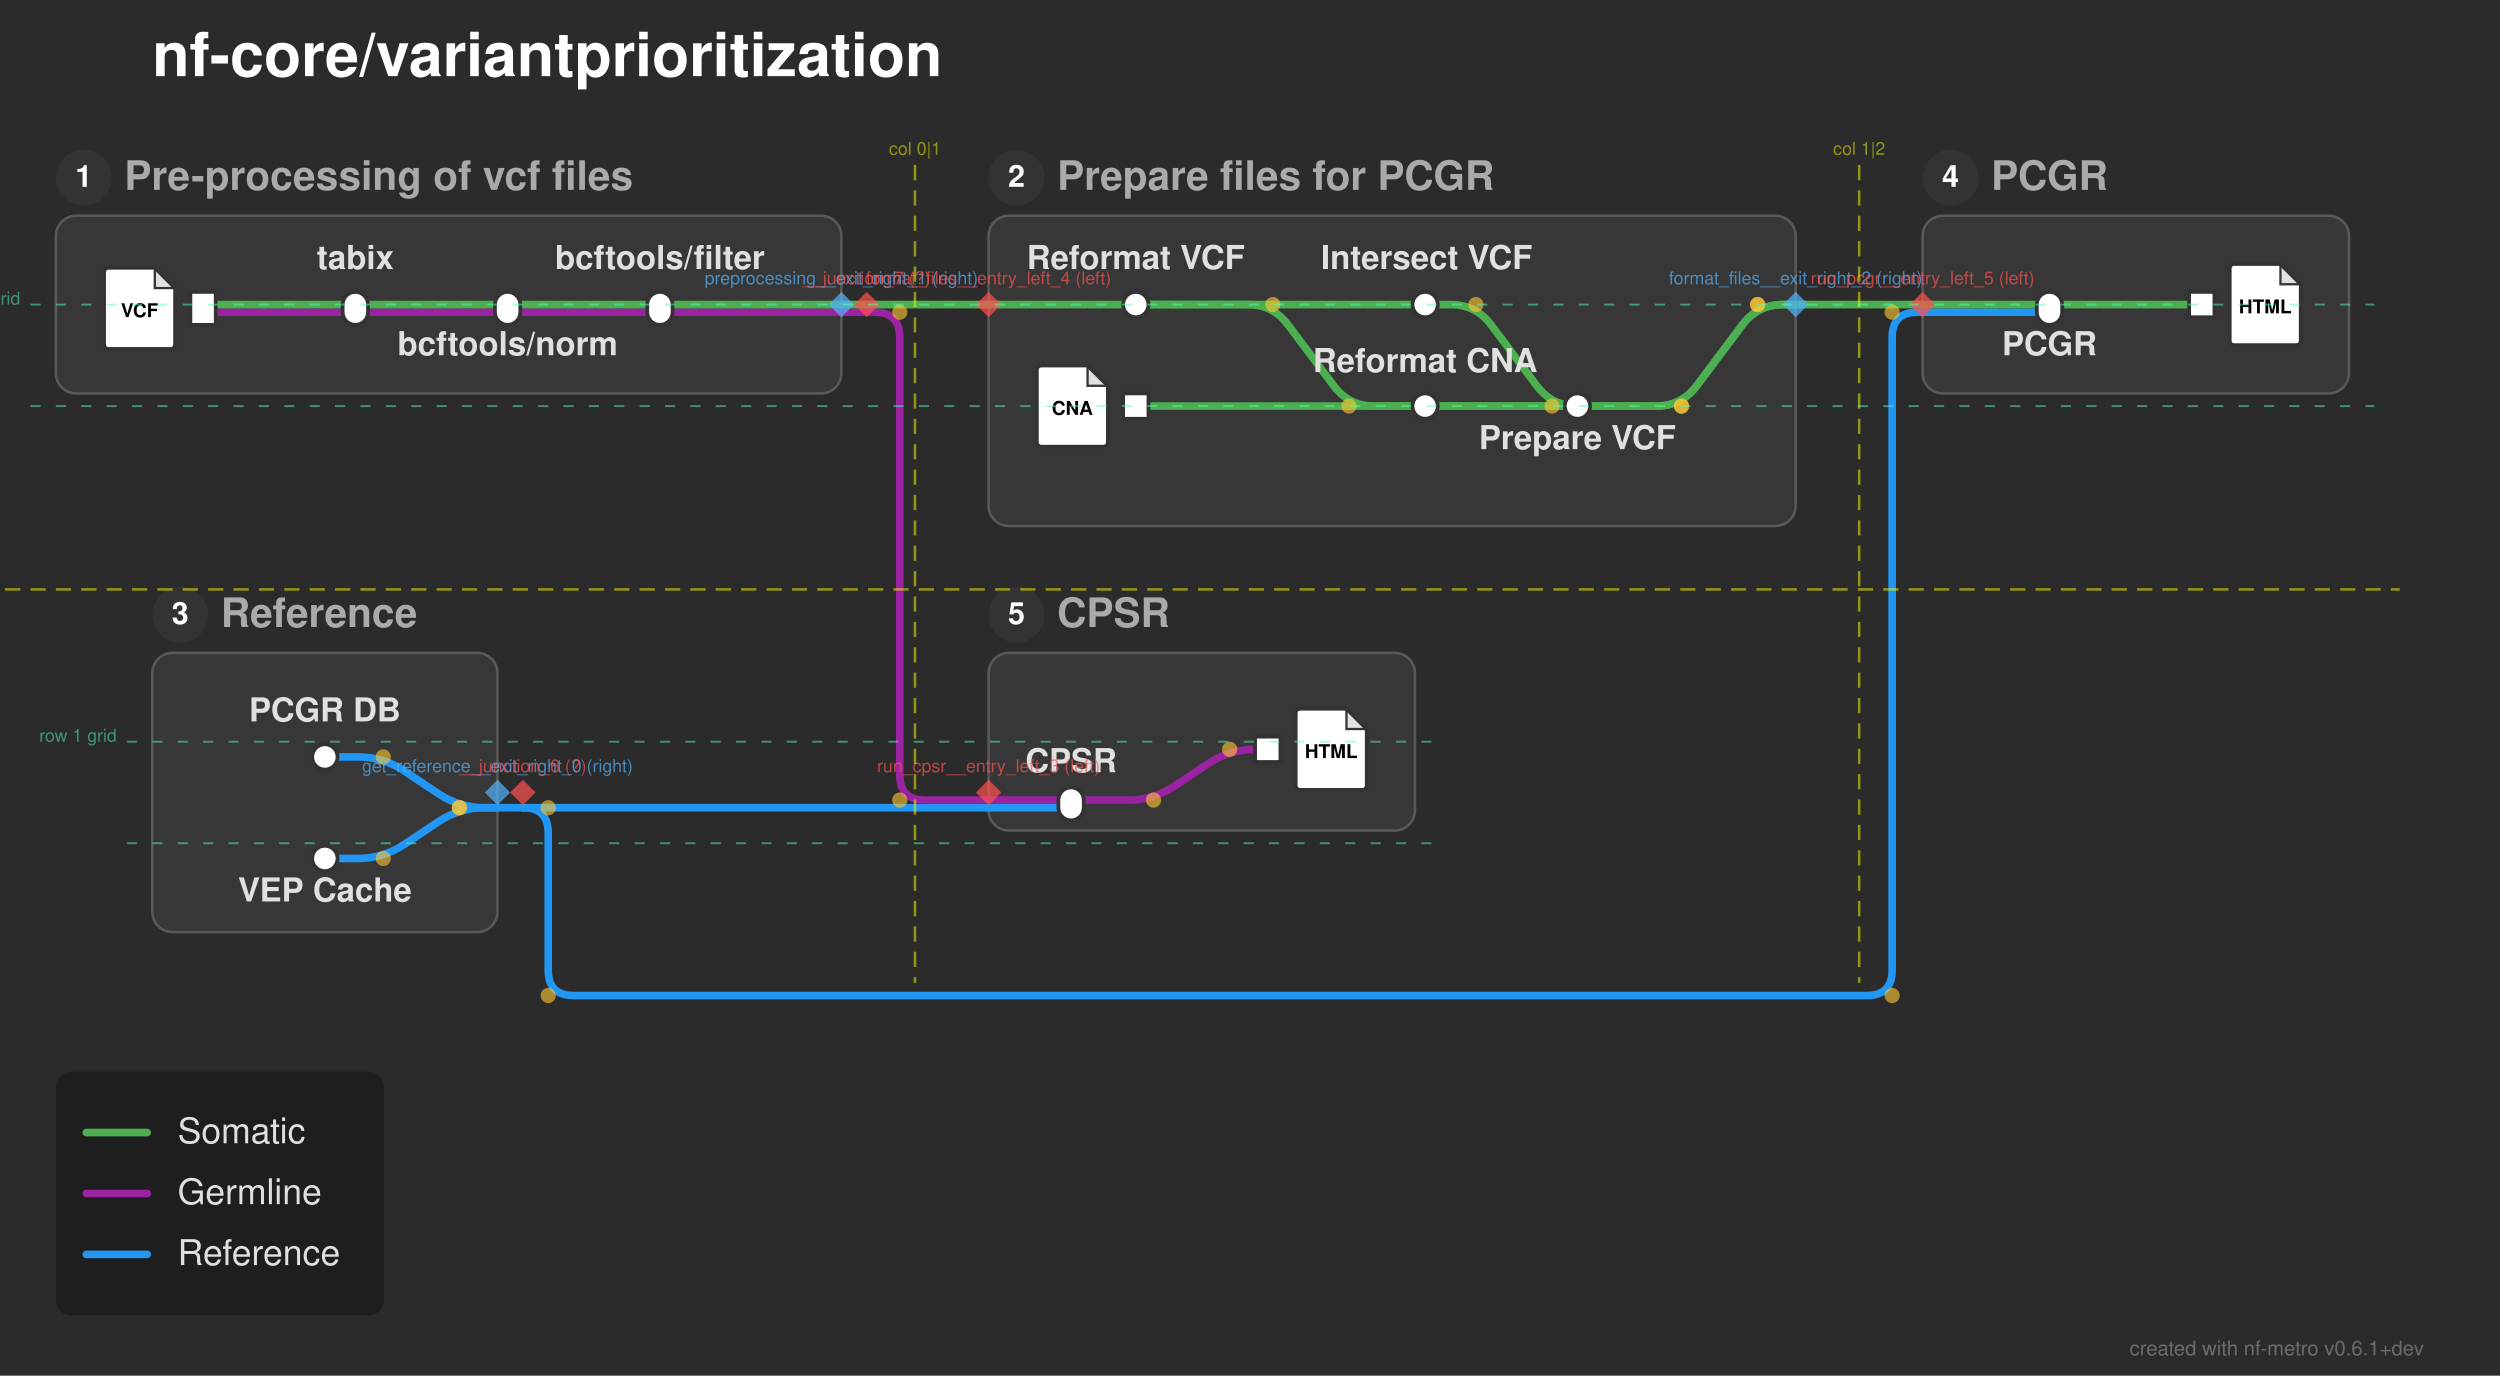
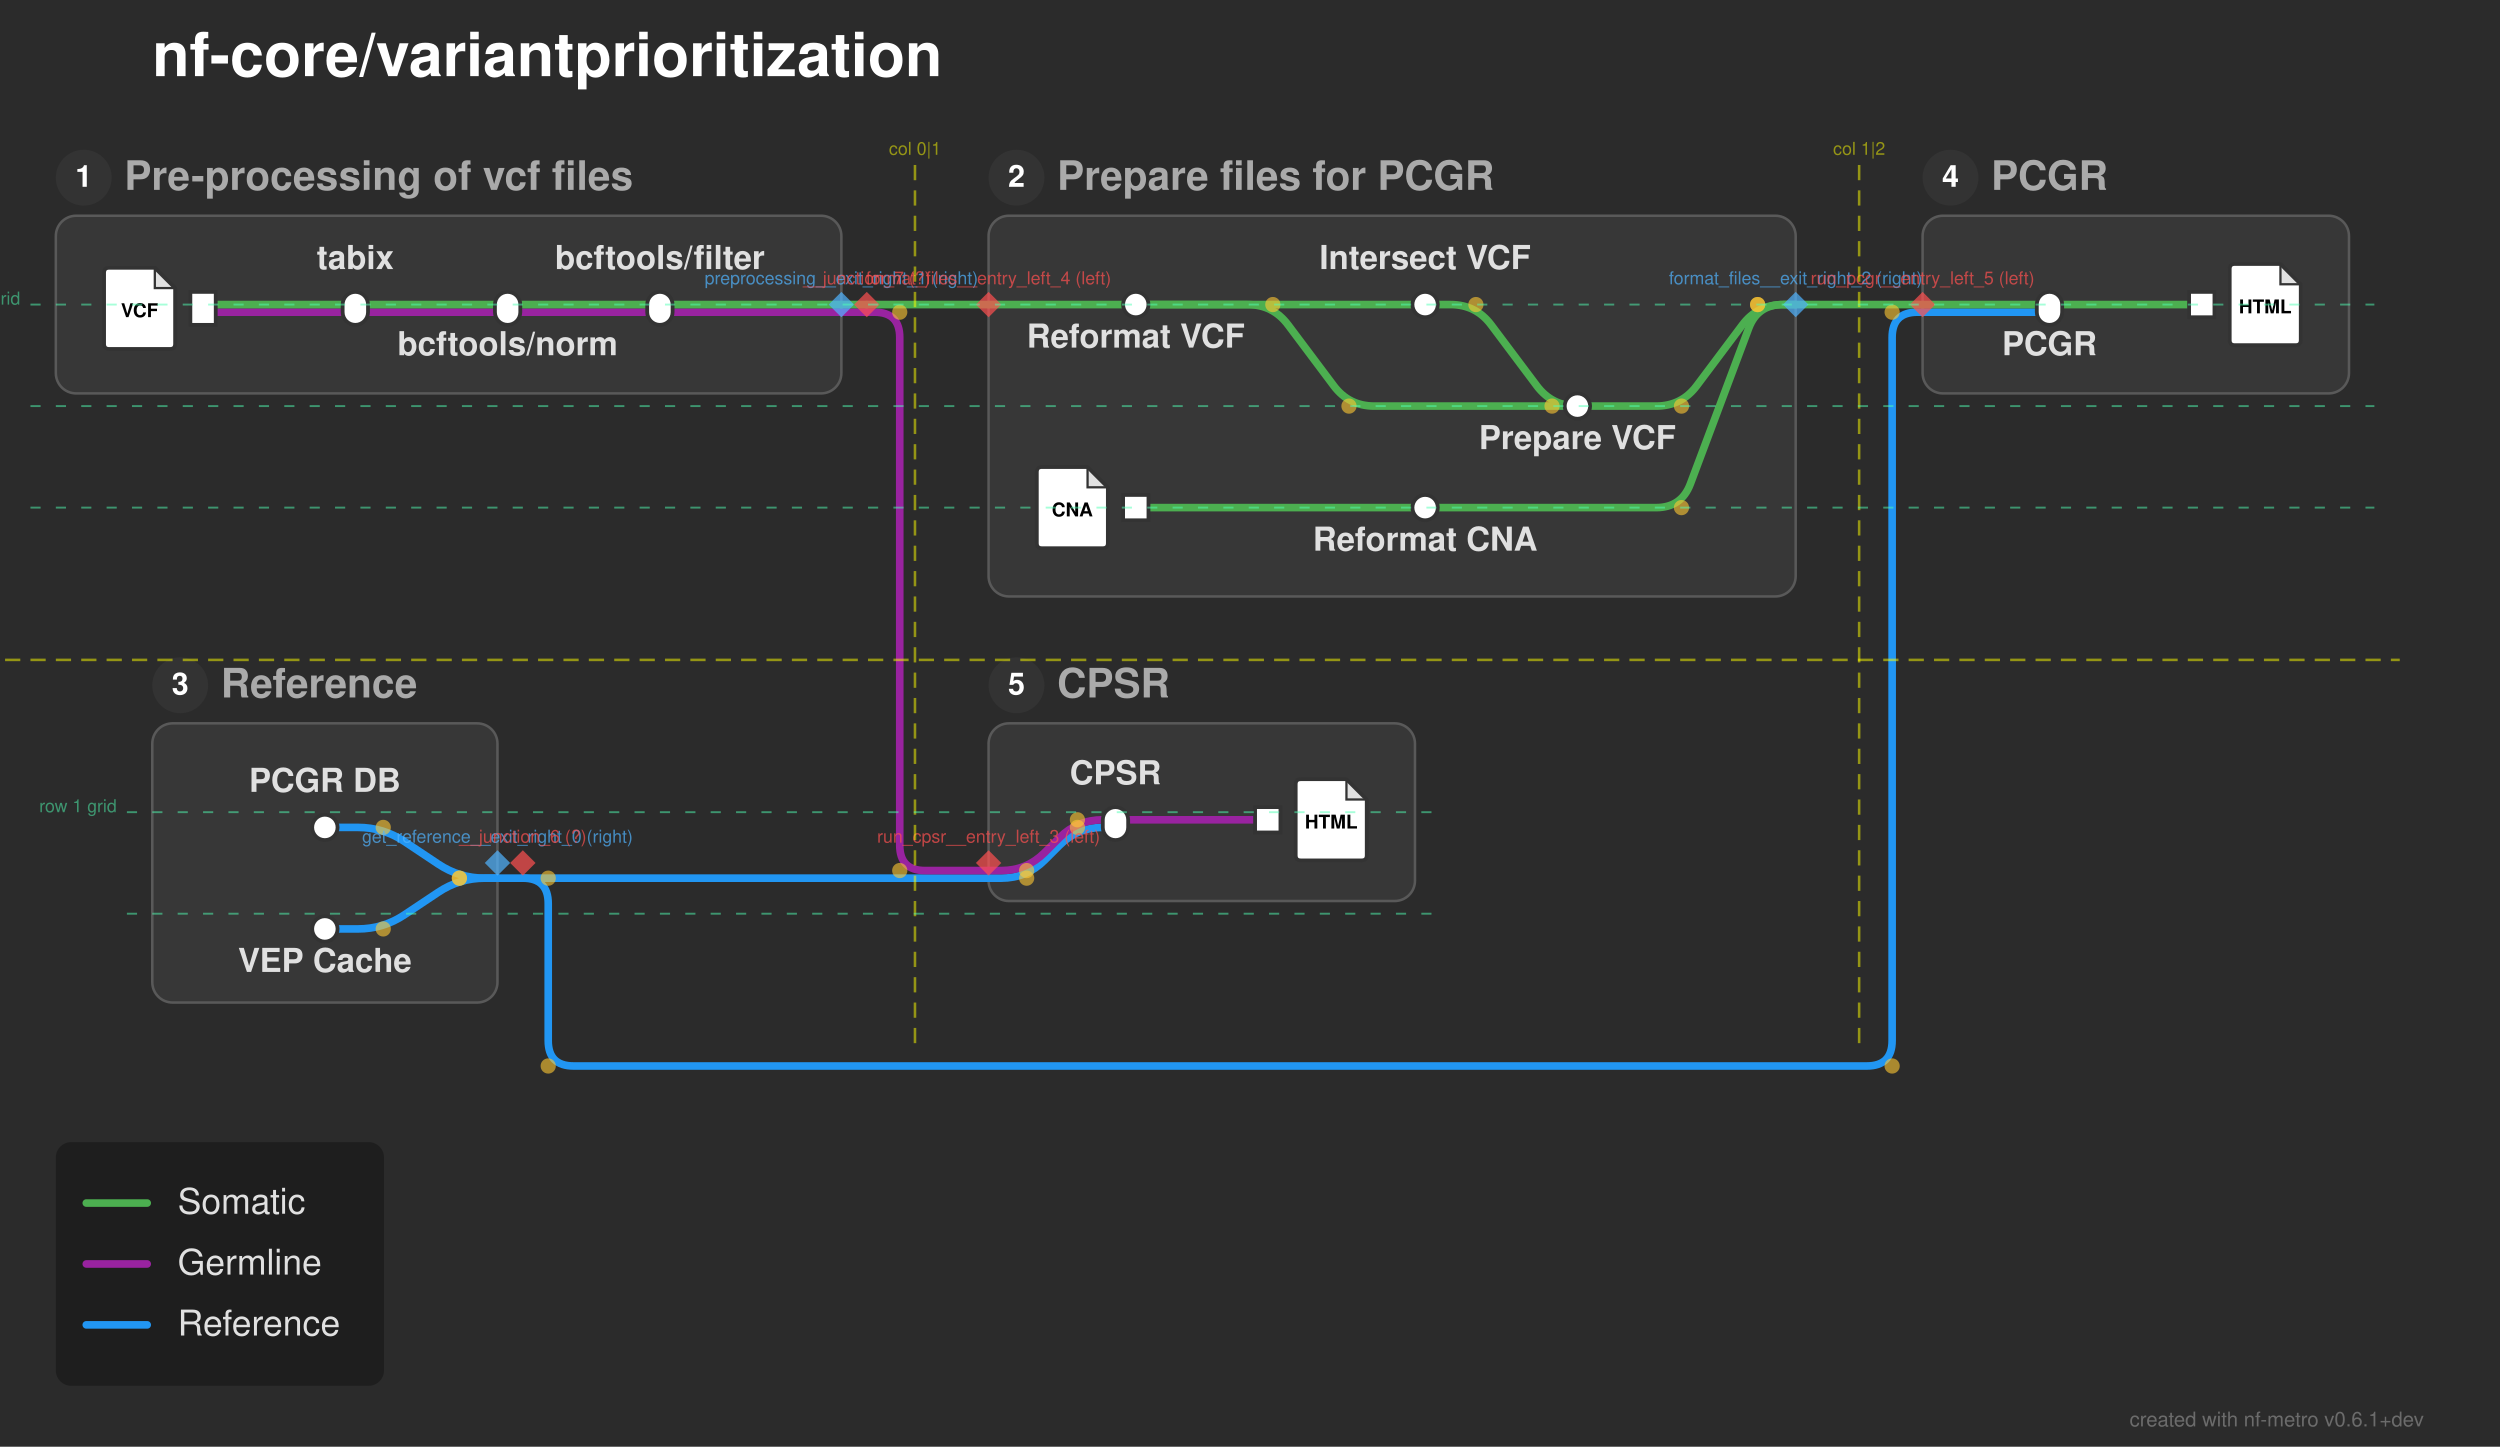
- <svg xmlns="http://www.w3.org/2000/svg" width="985" height="542" viewBox="0 0 985 542">
+ <svg xmlns="http://www.w3.org/2000/svg" width="985" height="570" viewBox="0 0 985 570">
  <defs>
</defs>
-   <rect x="0" y="0" width="985" height="542" fill="#2b2b2b" />
+   <rect x="0" y="0" width="985" height="570" fill="#2b2b2b" />
  <text x="60.0" y="30.0" font-size="24.0" fill="#ffffff" font-family="'Helvetica Neue', Helvetica, Arial, sans-serif" font-weight="bold" class="nf-metro-title">nf-core/variantprioritization</text>
  <rect x="22.0" y="85.0" width="309.5" height="70.0" rx="8" ry="8" fill="#373737" stroke="#595959" stroke-width="1.0" />
  <circle cx="33.0" cy="70.0" r="11" fill="#333333" class="nf-metro-section-num-circle" />
  <text x="33.0" y="70.0" font-size="12" fill="#ffffff" font-family="'Helvetica Neue', Helvetica, Arial, sans-serif" font-weight="bold" text-anchor="middle" dy="0.3em">1</text>
  <text x="49.0" y="70.0" font-size="16.0" fill="#aaaaaa" font-family="'Helvetica Neue', Helvetica, Arial, sans-serif" font-weight="bold" dy="0.3em" class="nf-metro-section-label">Pre-processing of vcf files</text>
-   <rect x="389.5" y="85.0" width="318.0" height="122.233" rx="8" ry="8" fill="#373737" stroke="#595959" stroke-width="1.0" />
+   <rect x="389.5" y="85.0" width="318.0" height="150.0" rx="8" ry="8" fill="#373737" stroke="#595959" stroke-width="1.0" />
  <circle cx="400.5" cy="70.0" r="11" fill="#333333" class="nf-metro-section-num-circle" />
  <text x="400.5" y="70.0" font-size="12" fill="#ffffff" font-family="'Helvetica Neue', Helvetica, Arial, sans-serif" font-weight="bold" text-anchor="middle" dy="0.3em">2</text>
  <text x="416.5" y="70.0" font-size="16.0" fill="#aaaaaa" font-family="'Helvetica Neue', Helvetica, Arial, sans-serif" font-weight="bold" dy="0.3em" class="nf-metro-section-label">Prepare files for PCGR</text>
-   <rect x="60.0" y="257.233" width="136.0" height="110.0" rx="8" ry="8" fill="#373737" stroke="#595959" stroke-width="1.0" />
-   <circle cx="71.0" cy="242.233" r="11" fill="#333333" class="nf-metro-section-num-circle" />
-   <text x="71.0" y="242.233" font-size="12" fill="#ffffff" font-family="'Helvetica Neue', Helvetica, Arial, sans-serif" font-weight="bold" text-anchor="middle" dy="0.3em">3</text>
-   <text x="87.0" y="242.233" font-size="16.0" fill="#aaaaaa" font-family="'Helvetica Neue', Helvetica, Arial, sans-serif" font-weight="bold" dy="0.3em" class="nf-metro-section-label">Reference</text>
+   <rect x="60.0" y="285.0" width="136.0" height="110.0" rx="8" ry="8" fill="#373737" stroke="#595959" stroke-width="1.0" />
+   <circle cx="71.0" cy="270.0" r="11" fill="#333333" class="nf-metro-section-num-circle" />
+   <text x="71.0" y="270.0" font-size="12" fill="#ffffff" font-family="'Helvetica Neue', Helvetica, Arial, sans-serif" font-weight="bold" text-anchor="middle" dy="0.3em">3</text>
+   <text x="87.0" y="270.0" font-size="16.0" fill="#aaaaaa" font-family="'Helvetica Neue', Helvetica, Arial, sans-serif" font-weight="bold" dy="0.3em" class="nf-metro-section-label">Reference</text>
  <rect x="757.5" y="85.0" width="168.0" height="70.0" rx="8" ry="8" fill="#373737" stroke="#595959" stroke-width="1.0" />
  <circle cx="768.5" cy="70.0" r="11" fill="#333333" class="nf-metro-section-num-circle" />
  <text x="768.5" y="70.0" font-size="12" fill="#ffffff" font-family="'Helvetica Neue', Helvetica, Arial, sans-serif" font-weight="bold" text-anchor="middle" dy="0.3em">4</text>
  <text x="784.5" y="70.0" font-size="16.0" fill="#aaaaaa" font-family="'Helvetica Neue', Helvetica, Arial, sans-serif" font-weight="bold" dy="0.3em" class="nf-metro-section-label">PCGR</text>
-   <rect x="389.5" y="257.233" width="168.0" height="70.0" rx="8" ry="8" fill="#373737" stroke="#595959" stroke-width="1.0" />
-   <circle cx="400.5" cy="242.233" r="11" fill="#333333" class="nf-metro-section-num-circle" />
-   <text x="400.5" y="242.233" font-size="12" fill="#ffffff" font-family="'Helvetica Neue', Helvetica, Arial, sans-serif" font-weight="bold" text-anchor="middle" dy="0.3em">5</text>
-   <text x="416.5" y="242.233" font-size="16.0" fill="#aaaaaa" font-family="'Helvetica Neue', Helvetica, Arial, sans-serif" font-weight="bold" dy="0.3em" class="nf-metro-section-label">CPSR</text>
-   <path d="M128.0,338.233 L141.0,338.233 Q151.0,338.233,159.321,332.686 L172.679,323.78 Q181.0,318.233,191.0,318.233 L196.0,318.233" stroke="#2196F3" stroke-width="3.0" fill="none" stroke-linecap="round" stroke-linejoin="round" />
-   <path d="M389.5,318.233 L422.0,318.233" stroke="#2196F3" stroke-width="3.0" stroke-linecap="round" />
-   <path d="M196.0,318.233 L206.0,318.233" stroke="#2196F3" stroke-width="3.0" stroke-linecap="round" />
-   <path d="M206.0,318.233 L389.5,318.233" stroke="#2196F3" stroke-width="3.0" stroke-linecap="round" />
-   <path d="M206.0,318.233 L206.0,318.233 Q216.0,318.233,216.0,328.233 L216.0,382.233 Q216.0,392.233,226.0,392.233 L735.5,392.233 Q745.5,392.233,745.5,382.233 L745.5,133.0 Q745.5,123.0,755.5,123.0 L757.5,123.0" stroke="#2196F3" stroke-width="3.0" fill="none" stroke-linecap="round" stroke-linejoin="round" />
-   <path d="M422.0,315.233 L444.5,315.233 Q454.5,315.233,462.821,309.686 L476.179,300.78 Q484.5,295.233,494.5,295.233 L499.5,295.233" stroke="#9923A0" stroke-width="3.0" fill="none" stroke-linecap="round" stroke-linejoin="round" />
-   <path d="M389.5,315.233 L422.0,315.233" stroke="#9923A0" stroke-width="3.0" stroke-linecap="round" />
-   <path d="M128.0,298.233 L141.0,298.233 Q151.0,298.233,159.321,303.78 L172.679,312.686 Q181.0,318.233,191.0,318.233 L196.0,318.233" stroke="#2196F3" stroke-width="3.0" fill="none" stroke-linecap="round" stroke-linejoin="round" />
-   <path d="M447.5,160.0 L561.5,160.0" stroke="#4CAF50" stroke-width="3.0" stroke-linecap="round" />
-   <path d="M561.5,160.0 L652.5,160.0 Q662.5,160.0,668.5,152.0 L686.5,128.0 Q692.5,120.0,702.5,120.0 L707.5,120.0" stroke="#4CAF50" stroke-width="3.0" fill="none" stroke-linecap="round" stroke-linejoin="round" />
+   <rect x="389.5" y="285.0" width="168.0" height="70.0" rx="8" ry="8" fill="#373737" stroke="#595959" stroke-width="1.0" />
+   <circle cx="400.5" cy="270.0" r="11" fill="#333333" class="nf-metro-section-num-circle" />
+   <text x="400.5" y="270.0" font-size="12" fill="#ffffff" font-family="'Helvetica Neue', Helvetica, Arial, sans-serif" font-weight="bold" text-anchor="middle" dy="0.3em">5</text>
+   <text x="416.5" y="270.0" font-size="16.0" fill="#aaaaaa" font-family="'Helvetica Neue', Helvetica, Arial, sans-serif" font-weight="bold" dy="0.3em" class="nf-metro-section-label">CPSR</text>
+   <path d="M128.0,366.0 L141.0,366.0 Q151.0,366.0,159.321,360.453 L172.679,351.547 Q181.0,346.0,191.0,346.0 L196.0,346.0" stroke="#2196F3" stroke-width="3.0" fill="none" stroke-linecap="round" stroke-linejoin="round" />
+   <path d="M389.5,346.0 L394.5,346.0 Q404.5,346.0,411.571,338.929 L417.429,333.071 Q424.5,326.0,434.5,326.0 L439.5,326.0" stroke="#2196F3" stroke-width="3.0" fill="none" stroke-linecap="round" stroke-linejoin="round" />
+   <path d="M196.0,346.0 L206.0,346.0" stroke="#2196F3" stroke-width="3.0" stroke-linecap="round" />
+   <path d="M206.0,346.0 L389.5,346.0" stroke="#2196F3" stroke-width="3.0" stroke-linecap="round" />
+   <path d="M206.0,346.0 L206.0,346.0 Q216.0,346.0,216.0,356.0 L216.0,410.0 Q216.0,420.0,226.0,420.0 L735.5,420.0 Q745.5,420.0,745.5,410.0 L745.5,133.0 Q745.5,123.0,755.5,123.0 L757.5,123.0" stroke="#2196F3" stroke-width="3.0" fill="none" stroke-linecap="round" stroke-linejoin="round" />
+   <path d="M389.5,343.0 L394.5,343.0 Q404.5,343.0,411.571,335.929 L417.429,330.071 Q424.5,323.0,434.5,323.0 L439.5,323.0" stroke="#9923A0" stroke-width="3.0" fill="none" stroke-linecap="round" stroke-linejoin="round" />
+   <path d="M128.0,326.0 L141.0,326.0 Q151.0,326.0,159.321,331.547 L172.679,340.453 Q181.0,346.0,191.0,346.0 L196.0,346.0" stroke="#2196F3" stroke-width="3.0" fill="none" stroke-linecap="round" stroke-linejoin="round" />
+   <path d="M439.5,323.0 L499.5,323.0" stroke="#9923A0" stroke-width="3.0" stroke-linecap="round" />
+   <path d="M447.5,200.0 L561.5,200.0" stroke="#4CAF50" stroke-width="3.0" stroke-linecap="round" />
+   <path d="M561.5,200.0 L652.5,200.0 Q662.5,200.0,666.011,190.637 L688.989,129.363 Q692.5,120.0,702.5,120.0 L707.5,120.0" stroke="#4CAF50" stroke-width="3.0" fill="none" stroke-linecap="round" stroke-linejoin="round" />
  <path d="M621.5,160.0 L652.5,160.0 Q662.5,160.0,668.5,152.0 L686.5,128.0 Q692.5,120.0,702.5,120.0 L707.5,120.0" stroke="#4CAF50" stroke-width="3.0" fill="none" stroke-linecap="round" stroke-linejoin="round" />
  <path d="M80.0,123.0 L140.0,123.0" stroke="#9923A0" stroke-width="3.0" stroke-linecap="round" />
  <path d="M140.0,123.0 L200.0,123.0" stroke="#9923A0" stroke-width="3.0" stroke-linecap="round" />
  <path d="M200.0,123.0 L260.0,123.0" stroke="#9923A0" stroke-width="3.0" stroke-linecap="round" />
  <path d="M260.0,123.0 L331.5,123.0" stroke="#9923A0" stroke-width="3.0" stroke-linecap="round" />
  <path d="M757.5,123.0 L807.5,123.0" stroke="#2196F3" stroke-width="3.0" stroke-linecap="round" />
  <path d="M331.5,123.0 L341.5,123.0" stroke="#9923A0" stroke-width="3.0" stroke-linecap="round" />
-   <path d="M341.5,123.0 L344.5,123.0 Q354.5,123.0,354.5,133.0 L354.5,305.233 Q354.5,315.233,364.5,315.233 L389.5,315.233" stroke="#9923A0" stroke-width="3.0" fill="none" stroke-linecap="round" stroke-linejoin="round" />
+   <path d="M341.5,123.0 L344.5,123.0 Q354.5,123.0,354.5,133.0 L354.5,333.0 Q354.5,343.0,364.5,343.0 L389.5,343.0" stroke="#9923A0" stroke-width="3.0" fill="none" stroke-linecap="round" stroke-linejoin="round" />
  <path d="M80.0,120.0 L140.0,120.0" stroke="#4CAF50" stroke-width="3.0" stroke-linecap="round" />
  <path d="M140.0,120.0 L200.0,120.0" stroke="#4CAF50" stroke-width="3.0" stroke-linecap="round" />
  <path d="M200.0,120.0 L260.0,120.0" stroke="#4CAF50" stroke-width="3.0" stroke-linecap="round" />
  <path d="M447.5,120.0 L561.5,120.0" stroke="#4CAF50" stroke-width="3.0" stroke-linecap="round" />
  <path d="M447.5,120.0 L491.5,120.0 Q501.5,120.0,507.5,128.0 L525.5,152.0 Q531.5,160.0,541.5,160.0 L621.5,160.0" stroke="#4CAF50" stroke-width="3.0" fill="none" stroke-linecap="round" stroke-linejoin="round" />
  <path d="M561.5,120.0 L571.5,120.0 Q581.5,120.0,587.5,128.0 L605.5,152.0 Q611.5,160.0,621.5,160.0 L621.5,160.0" stroke="#4CAF50" stroke-width="3.0" fill="none" stroke-linecap="round" stroke-linejoin="round" />
  <path d="M807.5,120.0 L867.5,120.0" stroke="#4CAF50" stroke-width="3.0" stroke-linecap="round" />
  <path d="M260.0,120.0 L331.5,120.0" stroke="#4CAF50" stroke-width="3.0" stroke-linecap="round" />
  <path d="M389.5,120.0 L447.5,120.0" stroke="#4CAF50" stroke-width="3.0" stroke-linecap="round" />
  <path d="M757.5,120.0 L807.5,120.0" stroke="#4CAF50" stroke-width="3.0" stroke-linecap="round" />
  <path d="M331.5,120.0 L341.5,120.0" stroke="#4CAF50" stroke-width="3.0" stroke-linecap="round" />
  <path d="M341.5,120.0 L389.5,120.0" stroke="#4CAF50" stroke-width="3.0" stroke-linecap="round" />
  <path d="M707.5,120.0 L757.5,120.0" stroke="#4CAF50" stroke-width="3.0" stroke-linecap="round" />
  <rect x="75.0" y="115.0" width="10.0" height="13.0" fill="#ffffff" stroke="#333333" stroke-width="1.5" />
  <path d="M43.0,105.5 L61.0,105.5 L69.0,113.5 L69.0,135.5 Q69.0,137.5,67.0,137.5 L43.0,137.5 Q41.0,137.5,41.0,135.5 L41.0,107.5 Q41.0,105.5,43.0,105.5 Z" fill="#ffffff" stroke="#333333" stroke-width="1.5" stroke-linejoin="round" />
  <path d="M61.0,105.5 L61.0,113.5 L69.0,113.5 Z" fill="#333333" opacity="0.15" stroke="none" />
  <path d="M61.0,105.5 L61.0,113.5 L69.0,113.5" fill="none" stroke="#333333" stroke-width="0.9" />
  <text x="55.0" y="122.7" font-size="7.5" fill="#000000" font-family="'Helvetica Neue', Helvetica, Arial, sans-serif" font-weight="bold" text-anchor="middle" dy="0.3em">VCF</text>
  <rect x="135.0" y="115.0" width="10.0" height="13.0" rx="5.0" ry="5.0" fill="#ffffff" stroke="#333333" stroke-width="1.5" />
  <rect x="195.0" y="115.0" width="10.0" height="13.0" rx="5.0" ry="5.0" fill="#ffffff" stroke="#333333" stroke-width="1.5" />
  <rect x="255.0" y="115.0" width="10.0" height="13.0" rx="5.0" ry="5.0" fill="#ffffff" stroke="#333333" stroke-width="1.5" />
  <rect x="442.5" y="115.0" width="10.0" height="10.0" rx="5.0" ry="5.0" fill="#ffffff" stroke="#333333" stroke-width="1.5" />
  <rect x="556.5" y="115.0" width="10.0" height="10.0" rx="5.0" ry="5.0" fill="#ffffff" stroke="#333333" stroke-width="1.5" />
  <rect x="616.5" y="155.0" width="10.0" height="10.0" rx="5.0" ry="5.0" fill="#ffffff" stroke="#333333" stroke-width="1.5" />
-   <rect x="442.5" y="155.0" width="10.0" height="10.0" fill="#ffffff" stroke="#333333" stroke-width="1.5" />
-   <path d="M410.5,144.0 L428.5,144.0 L436.5,152.0 L436.5,174.0 Q436.5,176.0,434.5,176.0 L410.5,176.0 Q408.5,176.0,408.5,174.0 L408.5,146.0 Q408.5,144.0,410.5,144.0 Z" fill="#ffffff" stroke="#333333" stroke-width="1.5" stroke-linejoin="round" />
-   <path d="M428.5,144.0 L428.5,152.0 L436.5,152.0 Z" fill="#333333" opacity="0.15" stroke="none" />
-   <path d="M428.5,144.0 L428.5,152.0 L436.5,152.0" fill="none" stroke="#333333" stroke-width="0.9" />
-   <text x="422.5" y="161.2" font-size="7.5" fill="#000000" font-family="'Helvetica Neue', Helvetica, Arial, sans-serif" font-weight="bold" text-anchor="middle" dy="0.3em">CNA</text>
-   <rect x="556.5" y="155.0" width="10.0" height="10.0" rx="5.0" ry="5.0" fill="#ffffff" stroke="#333333" stroke-width="1.5" />
-   <rect x="123.0" y="293.233" width="10.0" height="10.0" rx="5.0" ry="5.0" fill="#ffffff" stroke="#333333" stroke-width="1.5" />
-   <rect x="123.0" y="333.233" width="10.0" height="10.0" rx="5.0" ry="5.0" fill="#ffffff" stroke="#333333" stroke-width="1.5" />
+   <rect x="442.5" y="195.0" width="10.0" height="10.0" fill="#ffffff" stroke="#333333" stroke-width="1.5" />
+   <path d="M410.5,184.0 L428.5,184.0 L436.5,192.0 L436.5,214.0 Q436.5,216.0,434.5,216.0 L410.5,216.0 Q408.5,216.0,408.5,214.0 L408.5,186.0 Q408.5,184.0,410.5,184.0 Z" fill="#ffffff" stroke="#333333" stroke-width="1.5" stroke-linejoin="round" />
+   <path d="M428.5,184.0 L428.5,192.0 L436.5,192.0 Z" fill="#333333" opacity="0.15" stroke="none" />
+   <path d="M428.5,184.0 L428.5,192.0 L436.5,192.0" fill="none" stroke="#333333" stroke-width="0.9" />
+   <text x="422.5" y="201.2" font-size="7.5" fill="#000000" font-family="'Helvetica Neue', Helvetica, Arial, sans-serif" font-weight="bold" text-anchor="middle" dy="0.3em">CNA</text>
+   <rect x="556.5" y="195.0" width="10.0" height="10.0" rx="5.0" ry="5.0" fill="#ffffff" stroke="#333333" stroke-width="1.5" />
+   <rect x="123.0" y="321.0" width="10.0" height="10.0" rx="5.0" ry="5.0" fill="#ffffff" stroke="#333333" stroke-width="1.5" />
+   <rect x="123.0" y="361.0" width="10.0" height="10.0" rx="5.0" ry="5.0" fill="#ffffff" stroke="#333333" stroke-width="1.5" />
  <rect x="802.5" y="115.0" width="10.0" height="13.0" rx="5.0" ry="5.0" fill="#ffffff" stroke="#333333" stroke-width="1.5" />
  <rect x="862.5" y="115.0" width="10.0" height="10.0" fill="#ffffff" stroke="#333333" stroke-width="1.5" />
  <path d="M880.5,104.0 L898.5,104.0 L906.5,112.0 L906.5,134.0 Q906.5,136.0,904.5,136.0 L880.5,136.0 Q878.5,136.0,878.5,134.0 L878.5,106.0 Q878.5,104.0,880.5,104.0 Z" fill="#ffffff" stroke="#333333" stroke-width="1.5" stroke-linejoin="round" />
  <path d="M898.5,104.0 L898.5,112.0 L906.5,112.0 Z" fill="#333333" opacity="0.15" stroke="none" />
  <path d="M898.5,104.0 L898.5,112.0 L906.5,112.0" fill="none" stroke="#333333" stroke-width="0.9" />
  <text x="892.5" y="121.2" font-size="7.5" fill="#000000" font-family="'Helvetica Neue', Helvetica, Arial, sans-serif" font-weight="bold" text-anchor="middle" dy="0.3em">HTML</text>
-   <rect x="417.0" y="310.233" width="10.0" height="13.0" rx="5.0" ry="5.0" fill="#ffffff" stroke="#333333" stroke-width="1.5" />
-   <rect x="494.5" y="290.233" width="10.0" height="10.0" fill="#ffffff" stroke="#333333" stroke-width="1.5" />
-   <path d="M512.5,279.233 L530.5,279.233 L538.5,287.233 L538.5,309.233 Q538.5,311.233,536.5,311.233 L512.5,311.233 Q510.5,311.233,510.5,309.233 L510.5,281.233 Q510.5,279.233,512.5,279.233 Z" fill="#ffffff" stroke="#333333" stroke-width="1.5" stroke-linejoin="round" />
-   <path d="M530.5,279.233 L530.5,287.233 L538.5,287.233 Z" fill="#333333" opacity="0.15" stroke="none" />
-   <path d="M530.5,279.233 L530.5,287.233 L538.5,287.233" fill="none" stroke="#333333" stroke-width="0.9" />
-   <text x="524.5" y="296.433" font-size="7.5" fill="#000000" font-family="'Helvetica Neue', Helvetica, Arial, sans-serif" font-weight="bold" text-anchor="middle" dy="0.3em">HTML</text>
-   <text x="447.5" y="106.0" font-size="13.0" fill="#e0e0e0" font-family="'Helvetica Neue', Helvetica, Arial, sans-serif" font-weight="bold" text-anchor="middle" dominant-baseline="auto">Reformat VCF</text>
+   <rect x="434.5" y="318.0" width="10.0" height="13.0" rx="5.0" ry="5.0" fill="#ffffff" stroke="#333333" stroke-width="1.5" />
+   <rect x="494.5" y="318.0" width="10.0" height="10.0" fill="#ffffff" stroke="#333333" stroke-width="1.5" />
+   <path d="M512.5,307.0 L530.5,307.0 L538.5,315.0 L538.5,337.0 Q538.5,339.0,536.5,339.0 L512.5,339.0 Q510.5,339.0,510.5,337.0 L510.5,309.0 Q510.5,307.0,512.5,307.0 Z" fill="#ffffff" stroke="#333333" stroke-width="1.5" stroke-linejoin="round" />
+   <path d="M530.5,307.0 L530.5,315.0 L538.5,315.0 Z" fill="#333333" opacity="0.15" stroke="none" />
+   <path d="M530.5,307.0 L530.5,315.0 L538.5,315.0" fill="none" stroke="#333333" stroke-width="0.9" />
+   <text x="524.5" y="324.2" font-size="7.5" fill="#000000" font-family="'Helvetica Neue', Helvetica, Arial, sans-serif" font-weight="bold" text-anchor="middle" dy="0.3em">HTML</text>
+   <text x="447.5" y="131.0" font-size="13.0" fill="#e0e0e0" font-family="'Helvetica Neue', Helvetica, Arial, sans-serif" font-weight="bold" text-anchor="middle" dominant-baseline="hanging">Reformat VCF</text>
  <text x="807.5" y="134.0" font-size="13.0" fill="#e0e0e0" font-family="'Helvetica Neue', Helvetica, Arial, sans-serif" font-weight="bold" text-anchor="middle" dominant-baseline="hanging">PCGR</text>
-   <text x="422.0" y="304.233" font-size="13.0" fill="#e0e0e0" font-family="'Helvetica Neue', Helvetica, Arial, sans-serif" font-weight="bold" text-anchor="middle" dominant-baseline="auto">CPSR</text>
-   <text x="128.0" y="284.233" font-size="13.0" fill="#e0e0e0" font-family="'Helvetica Neue', Helvetica, Arial, sans-serif" font-weight="bold" text-anchor="middle" dominant-baseline="auto">PCGR DB</text>
-   <text x="128.0" y="349.233" font-size="13.0" fill="#e0e0e0" font-family="'Helvetica Neue', Helvetica, Arial, sans-serif" font-weight="bold" text-anchor="middle" dominant-baseline="hanging">VEP Cache</text>
-   <text x="562.1" y="106.0" font-size="13.0" fill="#e0e0e0" font-family="'Helvetica Neue', Helvetica, Arial, sans-serif" font-weight="bold" text-anchor="middle" dominant-baseline="auto">Intersect VCF</text>
+   <text x="439.5" y="309.0" font-size="13.0" fill="#e0e0e0" font-family="'Helvetica Neue', Helvetica, Arial, sans-serif" font-weight="bold" text-anchor="middle" dominant-baseline="auto">CPSR</text>
+   <text x="128.0" y="312.0" font-size="13.0" fill="#e0e0e0" font-family="'Helvetica Neue', Helvetica, Arial, sans-serif" font-weight="bold" text-anchor="middle" dominant-baseline="auto">PCGR DB</text>
+   <text x="128.0" y="377.0" font-size="13.0" fill="#e0e0e0" font-family="'Helvetica Neue', Helvetica, Arial, sans-serif" font-weight="bold" text-anchor="middle" dominant-baseline="hanging">VEP Cache</text>
+   <text x="561.5" y="106.0" font-size="13.0" fill="#e0e0e0" font-family="'Helvetica Neue', Helvetica, Arial, sans-serif" font-weight="bold" text-anchor="middle" dominant-baseline="auto">Intersect VCF</text>
  <text x="140.0" y="106.0" font-size="13.0" fill="#e0e0e0" font-family="'Helvetica Neue', Helvetica, Arial, sans-serif" font-weight="bold" text-anchor="middle" dominant-baseline="auto">tabix</text>
-   <text x="561.5" y="146.6" font-size="13.0" fill="#e0e0e0" font-family="'Helvetica Neue', Helvetica, Arial, sans-serif" font-weight="bold" text-anchor="middle" dominant-baseline="auto">Reformat CNA</text>
+   <text x="561.5" y="211.0" font-size="13.0" fill="#e0e0e0" font-family="'Helvetica Neue', Helvetica, Arial, sans-serif" font-weight="bold" text-anchor="middle" dominant-baseline="hanging">Reformat CNA</text>
  <text x="200.0" y="134.0" font-size="13.0" fill="#e0e0e0" font-family="'Helvetica Neue', Helvetica, Arial, sans-serif" font-weight="bold" text-anchor="middle" dominant-baseline="hanging">bcftools/norm</text>
  <text x="621.5" y="171.0" font-size="13.0" fill="#e0e0e0" font-family="'Helvetica Neue', Helvetica, Arial, sans-serif" font-weight="bold" text-anchor="middle" dominant-baseline="hanging">Prepare VCF</text>
  <text x="260.0" y="106.0" font-size="13.0" fill="#e0e0e0" font-family="'Helvetica Neue', Helvetica, Arial, sans-serif" font-weight="bold" text-anchor="middle" dominant-baseline="auto">bcftools/filter</text>
  <circle cx="501.5" cy="120.0" r="3.0" fill="rgba(255, 200, 50, 0.6)" />
  <circle cx="531.5" cy="160.0" r="3.0" fill="rgba(255, 200, 50, 0.6)" />
  <circle cx="581.5" cy="120.0" r="3.0" fill="rgba(255, 200, 50, 0.6)" />
  <circle cx="611.5" cy="160.0" r="3.0" fill="rgba(255, 200, 50, 0.6)" />
-   <circle cx="454.5" cy="315.233" r="3.0" fill="rgba(255, 200, 50, 0.6)" />
-   <circle cx="484.5" cy="295.233" r="3.0" fill="rgba(255, 200, 50, 0.6)" />
-   <circle cx="151.0" cy="298.233" r="3.0" fill="rgba(255, 200, 50, 0.6)" />
-   <circle cx="181.0" cy="318.233" r="3.0" fill="rgba(255, 200, 50, 0.6)" />
-   <circle cx="151.0" cy="338.233" r="3.0" fill="rgba(255, 200, 50, 0.6)" />
-   <circle cx="181.0" cy="318.233" r="3.0" fill="rgba(255, 200, 50, 0.6)" />
-   <circle cx="662.5" cy="160.0" r="3.0" fill="rgba(255, 200, 50, 0.6)" />
+   <circle cx="151.0" cy="326.0" r="3.0" fill="rgba(255, 200, 50, 0.6)" />
+   <circle cx="181.0" cy="346.0" r="3.0" fill="rgba(255, 200, 50, 0.6)" />
+   <circle cx="404.5" cy="346.0" r="3.0" fill="rgba(255, 200, 50, 0.6)" />
+   <circle cx="424.5" cy="326.0" r="3.0" fill="rgba(255, 200, 50, 0.6)" />
+   <circle cx="151.0" cy="366.0" r="3.0" fill="rgba(255, 200, 50, 0.6)" />
+   <circle cx="181.0" cy="346.0" r="3.0" fill="rgba(255, 200, 50, 0.6)" />
+   <circle cx="404.5" cy="343.0" r="3.0" fill="rgba(255, 200, 50, 0.6)" />
+   <circle cx="424.5" cy="323.0" r="3.0" fill="rgba(255, 200, 50, 0.6)" />
+   <circle cx="662.5" cy="200.0" r="3.0" fill="rgba(255, 200, 50, 0.6)" />
  <circle cx="692.5" cy="120.0" r="3.0" fill="rgba(255, 200, 50, 0.6)" />
  <circle cx="662.5" cy="160.0" r="3.0" fill="rgba(255, 200, 50, 0.6)" />
  <circle cx="692.5" cy="120.0" r="3.0" fill="rgba(255, 200, 50, 0.6)" />
-   <circle cx="216.0" cy="318.233" r="3.0" fill="rgba(255, 200, 50, 0.6)" />
-   <circle cx="216.0" cy="392.233" r="3.0" fill="rgba(255, 200, 50, 0.6)" />
-   <circle cx="745.5" cy="392.233" r="3.0" fill="rgba(255, 200, 50, 0.6)" />
+   <circle cx="216.0" cy="346.0" r="3.0" fill="rgba(255, 200, 50, 0.6)" />
+   <circle cx="216.0" cy="420.0" r="3.0" fill="rgba(255, 200, 50, 0.6)" />
+   <circle cx="745.5" cy="420.0" r="3.0" fill="rgba(255, 200, 50, 0.6)" />
  <circle cx="745.5" cy="123.0" r="3.0" fill="rgba(255, 200, 50, 0.6)" />
  <circle cx="354.5" cy="123.0" r="3.0" fill="rgba(255, 200, 50, 0.6)" />
-   <circle cx="354.5" cy="315.233" r="3.0" fill="rgba(255, 200, 50, 0.6)" />
-   <path d="M196.0,307.233 L201.0,312.233 L196.0,317.233 L191.0,312.233 Z" fill="rgba(80, 180, 255, 0.7)" stroke="none" />
-   <text x="196.0" y="304.233" font-size="7" fill="rgba(80, 180, 255, 0.7)" font-family="'Helvetica Neue', Helvetica, Arial, sans-serif" text-anchor="middle" dominant-baseline="auto">get_reference__exit_right_0 (right)</text>
+   <circle cx="354.5" cy="343.0" r="3.0" fill="rgba(255, 200, 50, 0.6)" />
+   <path d="M196.0,335.0 L201.0,340.0 L196.0,345.0 L191.0,340.0 Z" fill="rgba(80, 180, 255, 0.7)" stroke="none" />
+   <text x="196.0" y="332.0" font-size="7" fill="rgba(80, 180, 255, 0.7)" font-family="'Helvetica Neue', Helvetica, Arial, sans-serif" text-anchor="middle" dominant-baseline="auto">get_reference__exit_right_0 (right)</text>
  <path d="M331.5,115.0 L336.5,120.0 L331.5,125.0 L326.5,120.0 Z" fill="rgba(80, 180, 255, 0.7)" stroke="none" />
  <text x="331.5" y="112.0" font-size="7" fill="rgba(80, 180, 255, 0.7)" font-family="'Helvetica Neue', Helvetica, Arial, sans-serif" text-anchor="middle" dominant-baseline="auto">preprocessing__exit_right_1 (right)</text>
  <path d="M707.5,115.0 L712.5,120.0 L707.5,125.0 L702.5,120.0 Z" fill="rgba(80, 180, 255, 0.7)" stroke="none" />
  <text x="707.5" y="112.0" font-size="7" fill="rgba(80, 180, 255, 0.7)" font-family="'Helvetica Neue', Helvetica, Arial, sans-serif" text-anchor="middle" dominant-baseline="auto">format_files__exit_right_2 (right)</text>
-   <path d="M389.5,307.233 L394.5,312.233 L389.5,317.233 L384.5,312.233 Z" fill="rgba(255, 80, 80, 0.7)" stroke="none" />
-   <text x="389.5" y="304.233" font-size="7" fill="rgba(255, 80, 80, 0.7)" font-family="'Helvetica Neue', Helvetica, Arial, sans-serif" text-anchor="middle" dominant-baseline="auto">run_cpsr__entry_left_3 (left)</text>
+   <path d="M389.5,335.0 L394.5,340.0 L389.5,345.0 L384.5,340.0 Z" fill="rgba(255, 80, 80, 0.7)" stroke="none" />
+   <text x="389.5" y="332.0" font-size="7" fill="rgba(255, 80, 80, 0.7)" font-family="'Helvetica Neue', Helvetica, Arial, sans-serif" text-anchor="middle" dominant-baseline="auto">run_cpsr__entry_left_3 (left)</text>
  <path d="M389.5,115.0 L394.5,120.0 L389.5,125.0 L384.5,120.0 Z" fill="rgba(255, 80, 80, 0.7)" stroke="none" />
  <text x="389.5" y="112.0" font-size="7" fill="rgba(255, 80, 80, 0.7)" font-family="'Helvetica Neue', Helvetica, Arial, sans-serif" text-anchor="middle" dominant-baseline="auto">format_files__entry_left_4 (left)</text>
  <path d="M757.5,115.0 L762.5,120.0 L757.5,125.0 L752.5,120.0 Z" fill="rgba(255, 80, 80, 0.7)" stroke="none" />
  <text x="757.5" y="112.0" font-size="7" fill="rgba(255, 80, 80, 0.7)" font-family="'Helvetica Neue', Helvetica, Arial, sans-serif" text-anchor="middle" dominant-baseline="auto">run_pcgr__entry_left_5 (left)</text>
-   <path d="M206.0,307.233 L211.0,312.233 L206.0,317.233 L201.0,312.233 Z" fill="rgba(255, 80, 80, 0.7)" stroke="none" />
-   <text x="206.0" y="304.233" font-size="7" fill="rgba(255, 80, 80, 0.7)" font-family="'Helvetica Neue', Helvetica, Arial, sans-serif" text-anchor="middle" dominant-baseline="auto">__junction_6 (?)</text>
+   <path d="M206.0,335.0 L211.0,340.0 L206.0,345.0 L201.0,340.0 Z" fill="rgba(255, 80, 80, 0.7)" stroke="none" />
+   <text x="206.0" y="332.0" font-size="7" fill="rgba(255, 80, 80, 0.7)" font-family="'Helvetica Neue', Helvetica, Arial, sans-serif" text-anchor="middle" dominant-baseline="auto">__junction_6 (?)</text>
  <path d="M341.5,115.0 L346.5,120.0 L341.5,125.0 L336.5,120.0 Z" fill="rgba(255, 80, 80, 0.7)" stroke="none" />
  <text x="341.5" y="112.0" font-size="7" fill="rgba(255, 80, 80, 0.7)" font-family="'Helvetica Neue', Helvetica, Arial, sans-serif" text-anchor="middle" dominant-baseline="auto">__junction_7 (?)</text>
-   <path d="M360.5,65.0 L360.5,387.233" stroke="rgba(255, 255, 0, 0.5)" stroke-width="1" stroke-dasharray="6,4" />
+   <path d="M360.5,65.0 L360.5,415.0" stroke="rgba(255, 255, 0, 0.5)" stroke-width="1" stroke-dasharray="6,4" />
  <text x="360.5" y="61.0" font-size="7" fill="rgba(255, 255, 0, 0.5)" font-family="'Helvetica Neue', Helvetica, Arial, sans-serif" text-anchor="middle">col 0|1</text>
-   <path d="M732.5,65.0 L732.5,387.233" stroke="rgba(255, 255, 0, 0.5)" stroke-width="1" stroke-dasharray="6,4" />
+   <path d="M732.5,65.0 L732.5,415.0" stroke="rgba(255, 255, 0, 0.5)" stroke-width="1" stroke-dasharray="6,4" />
  <text x="732.5" y="61.0" font-size="7" fill="rgba(255, 255, 0, 0.5)" font-family="'Helvetica Neue', Helvetica, Arial, sans-serif" text-anchor="middle">col 1|2</text>
-   <path d="M2.0,232.233 L945.5,232.233" stroke="rgba(255, 255, 0, 0.5)" stroke-width="1" stroke-dasharray="6,4" />
-   <text x="-2.0" y="232.233" font-size="7" fill="rgba(255, 255, 0, 0.5)" font-family="'Helvetica Neue', Helvetica, Arial, sans-serif" text-anchor="end">row 0|1</text>
+   <path d="M2.0,260.0 L945.5,260.0" stroke="rgba(255, 255, 0, 0.5)" stroke-width="1" stroke-dasharray="6,4" />
+   <text x="-2.0" y="260.0" font-size="7" fill="rgba(255, 255, 0, 0.5)" font-family="'Helvetica Neue', Helvetica, Arial, sans-serif" text-anchor="end">row 0|1</text>
  <path d="M12.0,120.0 L935.5,120.0" stroke="rgba(80, 255, 180, 0.5)" stroke-width="0.75" stroke-dasharray="4,6" />
  <text x="8.0" y="120.0" font-size="7" fill="rgba(80, 255, 180, 0.5)" font-family="'Helvetica Neue', Helvetica, Arial, sans-serif" text-anchor="end">row 0 grid</text>
  <path d="M12.0,160.0 L935.5,160.0" stroke="rgba(80, 255, 180, 0.5)" stroke-width="0.75" stroke-dasharray="4,6" />
-   <path d="M50.0,292.233 L567.5,292.233" stroke="rgba(80, 255, 180, 0.5)" stroke-width="0.75" stroke-dasharray="4,6" />
-   <text x="46.0" y="292.233" font-size="7" fill="rgba(80, 255, 180, 0.5)" font-family="'Helvetica Neue', Helvetica, Arial, sans-serif" text-anchor="end">row 1 grid</text>
-   <path d="M50.0,332.233 L567.5,332.233" stroke="rgba(80, 255, 180, 0.5)" stroke-width="0.75" stroke-dasharray="4,6" />
-   <rect x="22.0" y="422.233" width="129.3" height="96.0" rx="6" ry="6" fill="rgba(0, 0, 0, 0.3)" />
-   <path d="M34.0,446.233 L58.0,446.233" stroke="#4CAF50" stroke-width="3.0" stroke-linecap="round" />
-   <text x="70.0" y="446.233" font-size="14.0" fill="#e0e0e0" font-family="'Helvetica Neue', Helvetica, Arial, sans-serif" dy="0.3em">Somatic</text>
-   <path d="M34.0,470.233 L58.0,470.233" stroke="#9923A0" stroke-width="3.0" stroke-linecap="round" />
-   <text x="70.0" y="470.233" font-size="14.0" fill="#e0e0e0" font-family="'Helvetica Neue', Helvetica, Arial, sans-serif" dy="0.3em">Germline</text>
-   <path d="M34.0,494.233 L58.0,494.233" stroke="#2196F3" stroke-width="3.0" stroke-linecap="round" />
-   <text x="70.0" y="494.233" font-size="14.0" fill="#e0e0e0" font-family="'Helvetica Neue', Helvetica, Arial, sans-serif" dy="0.3em">Reference</text>
-   <text x="955.0" y="534.0" font-size="8" fill="rgba(150, 150, 150, 0.6)" font-family="'Helvetica Neue', Helvetica, Arial, sans-serif" text-anchor="end">created with nf-metro v0.6.1+dev</text>
+   <path d="M12.0,200.0 L935.5,200.0" stroke="rgba(80, 255, 180, 0.5)" stroke-width="0.75" stroke-dasharray="4,6" />
+   <path d="M50.0,320.0 L567.5,320.0" stroke="rgba(80, 255, 180, 0.5)" stroke-width="0.75" stroke-dasharray="4,6" />
+   <text x="46.0" y="320.0" font-size="7" fill="rgba(80, 255, 180, 0.5)" font-family="'Helvetica Neue', Helvetica, Arial, sans-serif" text-anchor="end">row 1 grid</text>
+   <path d="M50.0,360.0 L567.5,360.0" stroke="rgba(80, 255, 180, 0.5)" stroke-width="0.75" stroke-dasharray="4,6" />
+   <rect x="22.0" y="450.0" width="129.3" height="96.0" rx="6" ry="6" fill="rgba(0, 0, 0, 0.3)" />
+   <path d="M34.0,474.0 L58.0,474.0" stroke="#4CAF50" stroke-width="3.0" stroke-linecap="round" />
+   <text x="70.0" y="474.0" font-size="14.0" fill="#e0e0e0" font-family="'Helvetica Neue', Helvetica, Arial, sans-serif" dy="0.3em">Somatic</text>
+   <path d="M34.0,498.0 L58.0,498.0" stroke="#9923A0" stroke-width="3.0" stroke-linecap="round" />
+   <text x="70.0" y="498.0" font-size="14.0" fill="#e0e0e0" font-family="'Helvetica Neue', Helvetica, Arial, sans-serif" dy="0.3em">Germline</text>
+   <path d="M34.0,522.0 L58.0,522.0" stroke="#2196F3" stroke-width="3.0" stroke-linecap="round" />
+   <text x="70.0" y="522.0" font-size="14.0" fill="#e0e0e0" font-family="'Helvetica Neue', Helvetica, Arial, sans-serif" dy="0.3em">Reference</text>
+   <text x="955.0" y="562.0" font-size="8" fill="rgba(150, 150, 150, 0.6)" font-family="'Helvetica Neue', Helvetica, Arial, sans-serif" text-anchor="end">created with nf-metro v0.6.1+dev</text>
</svg>
